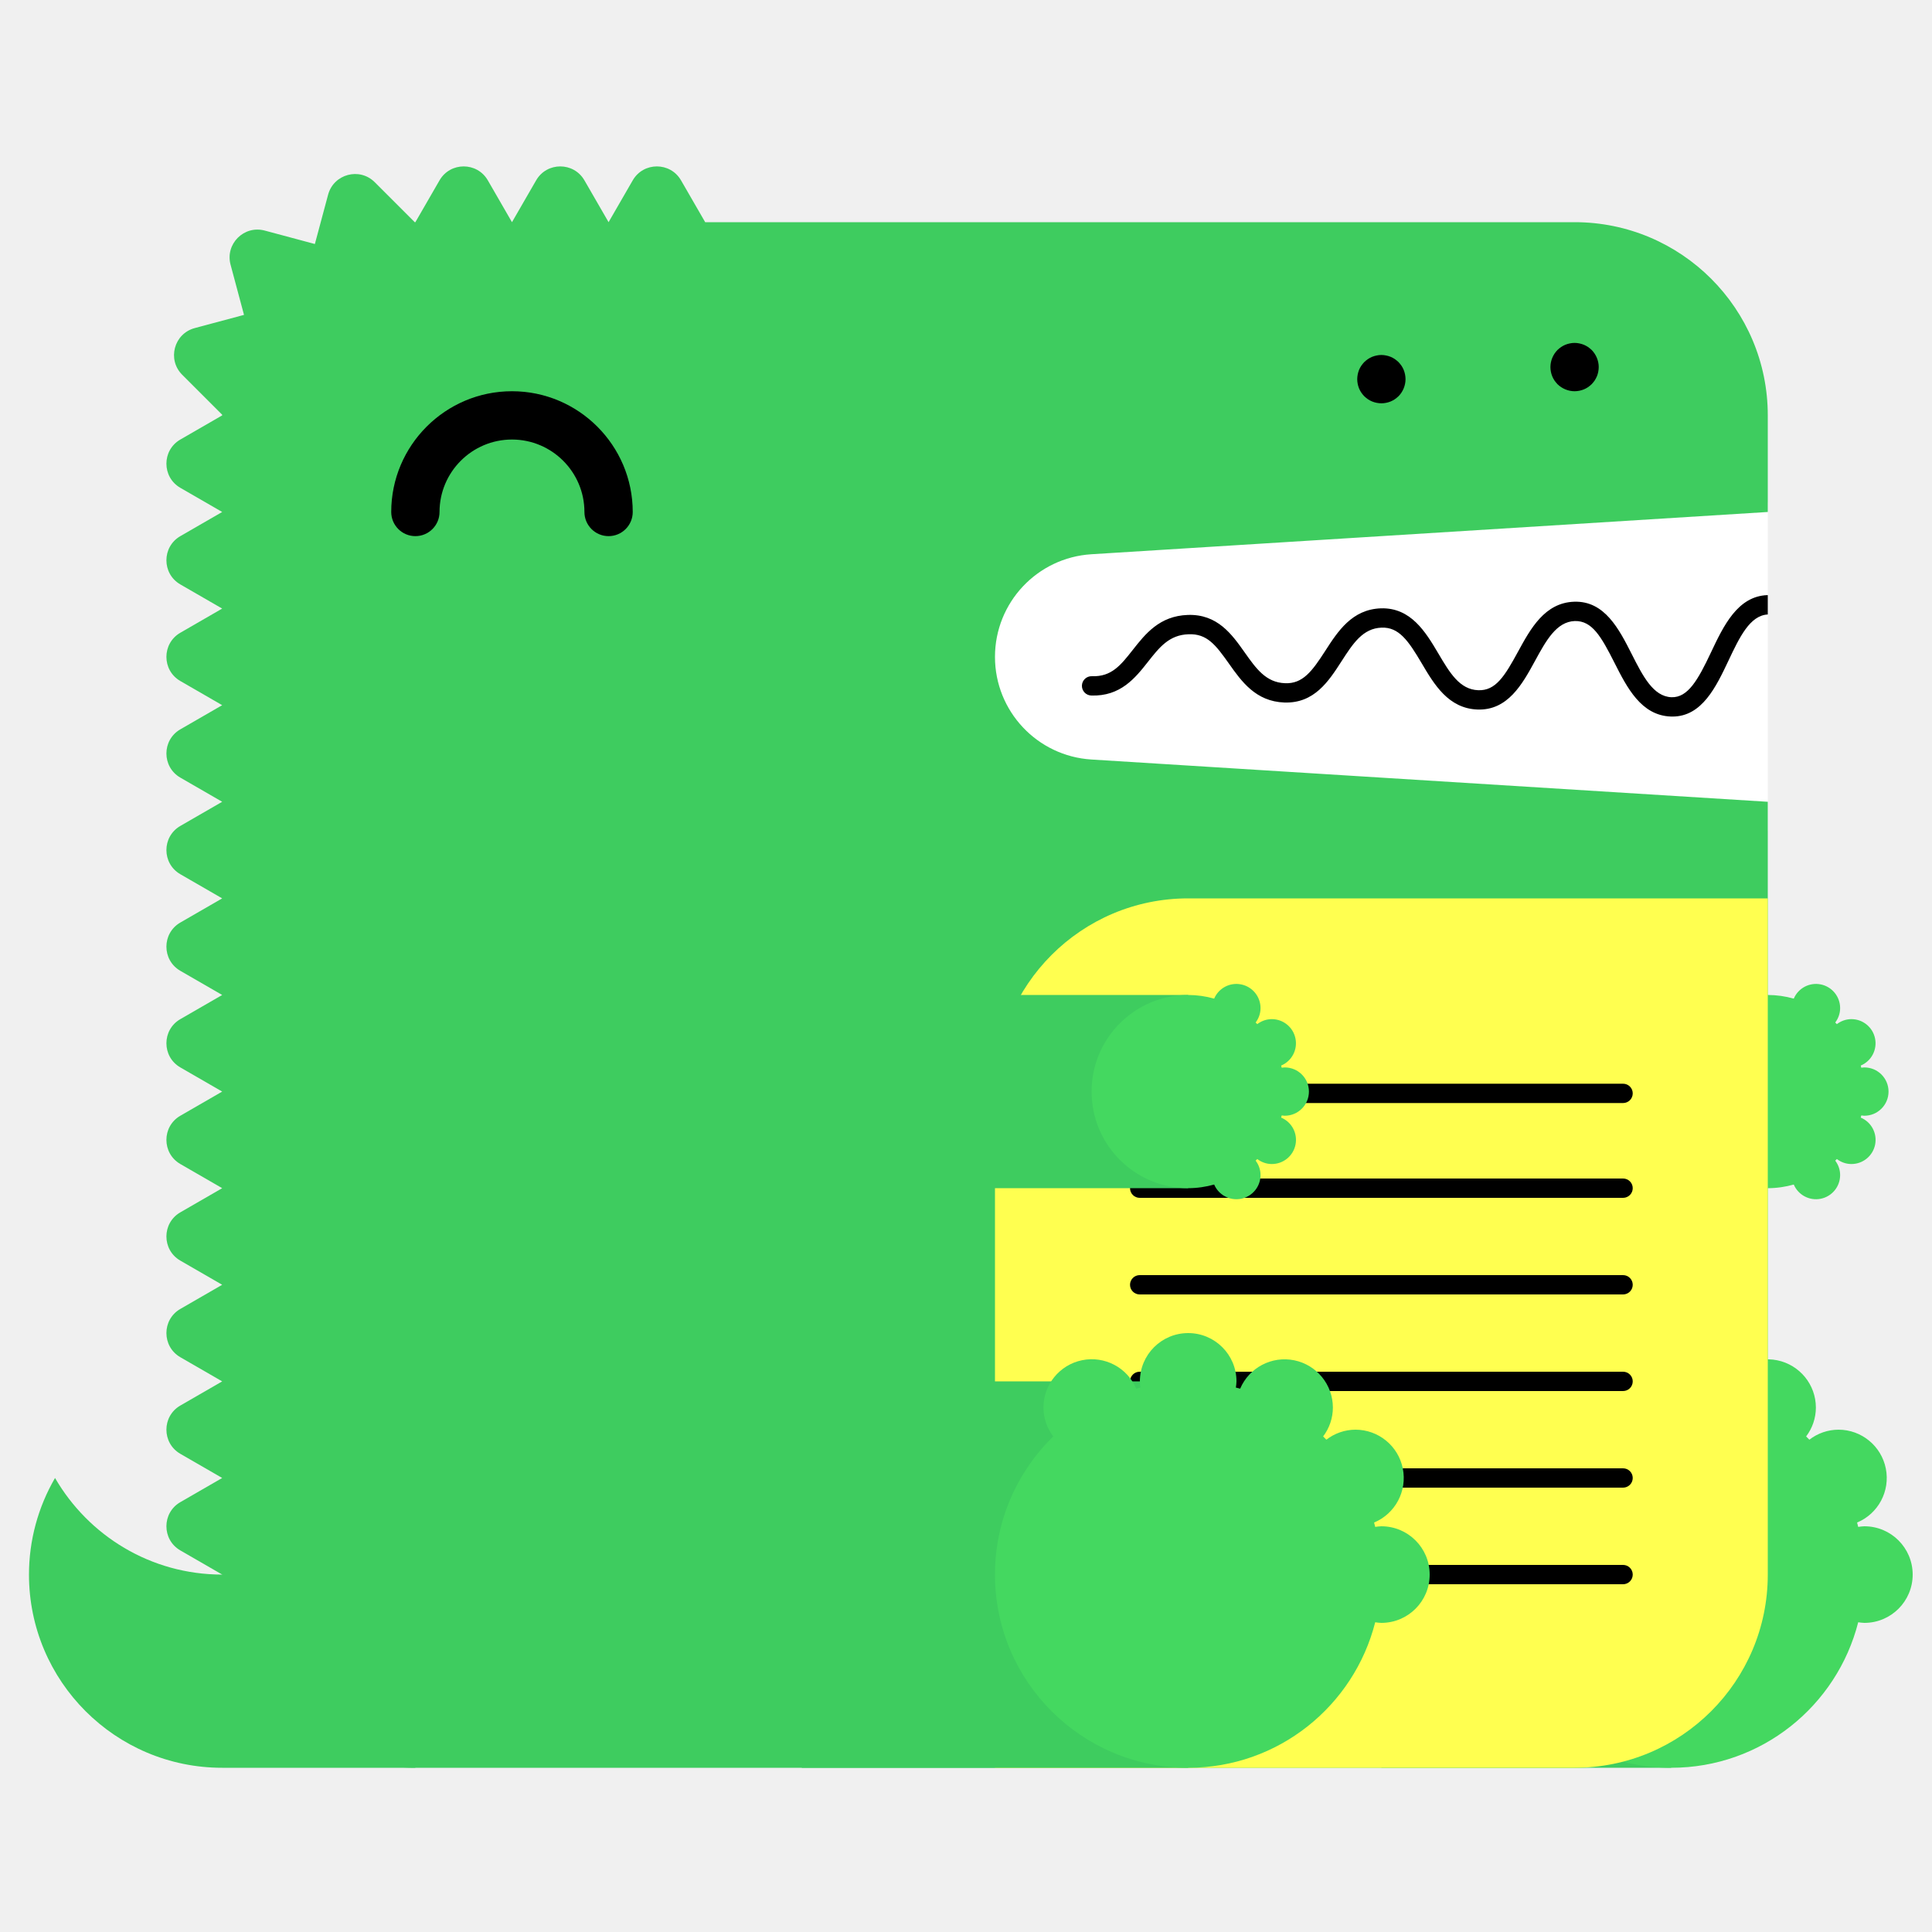
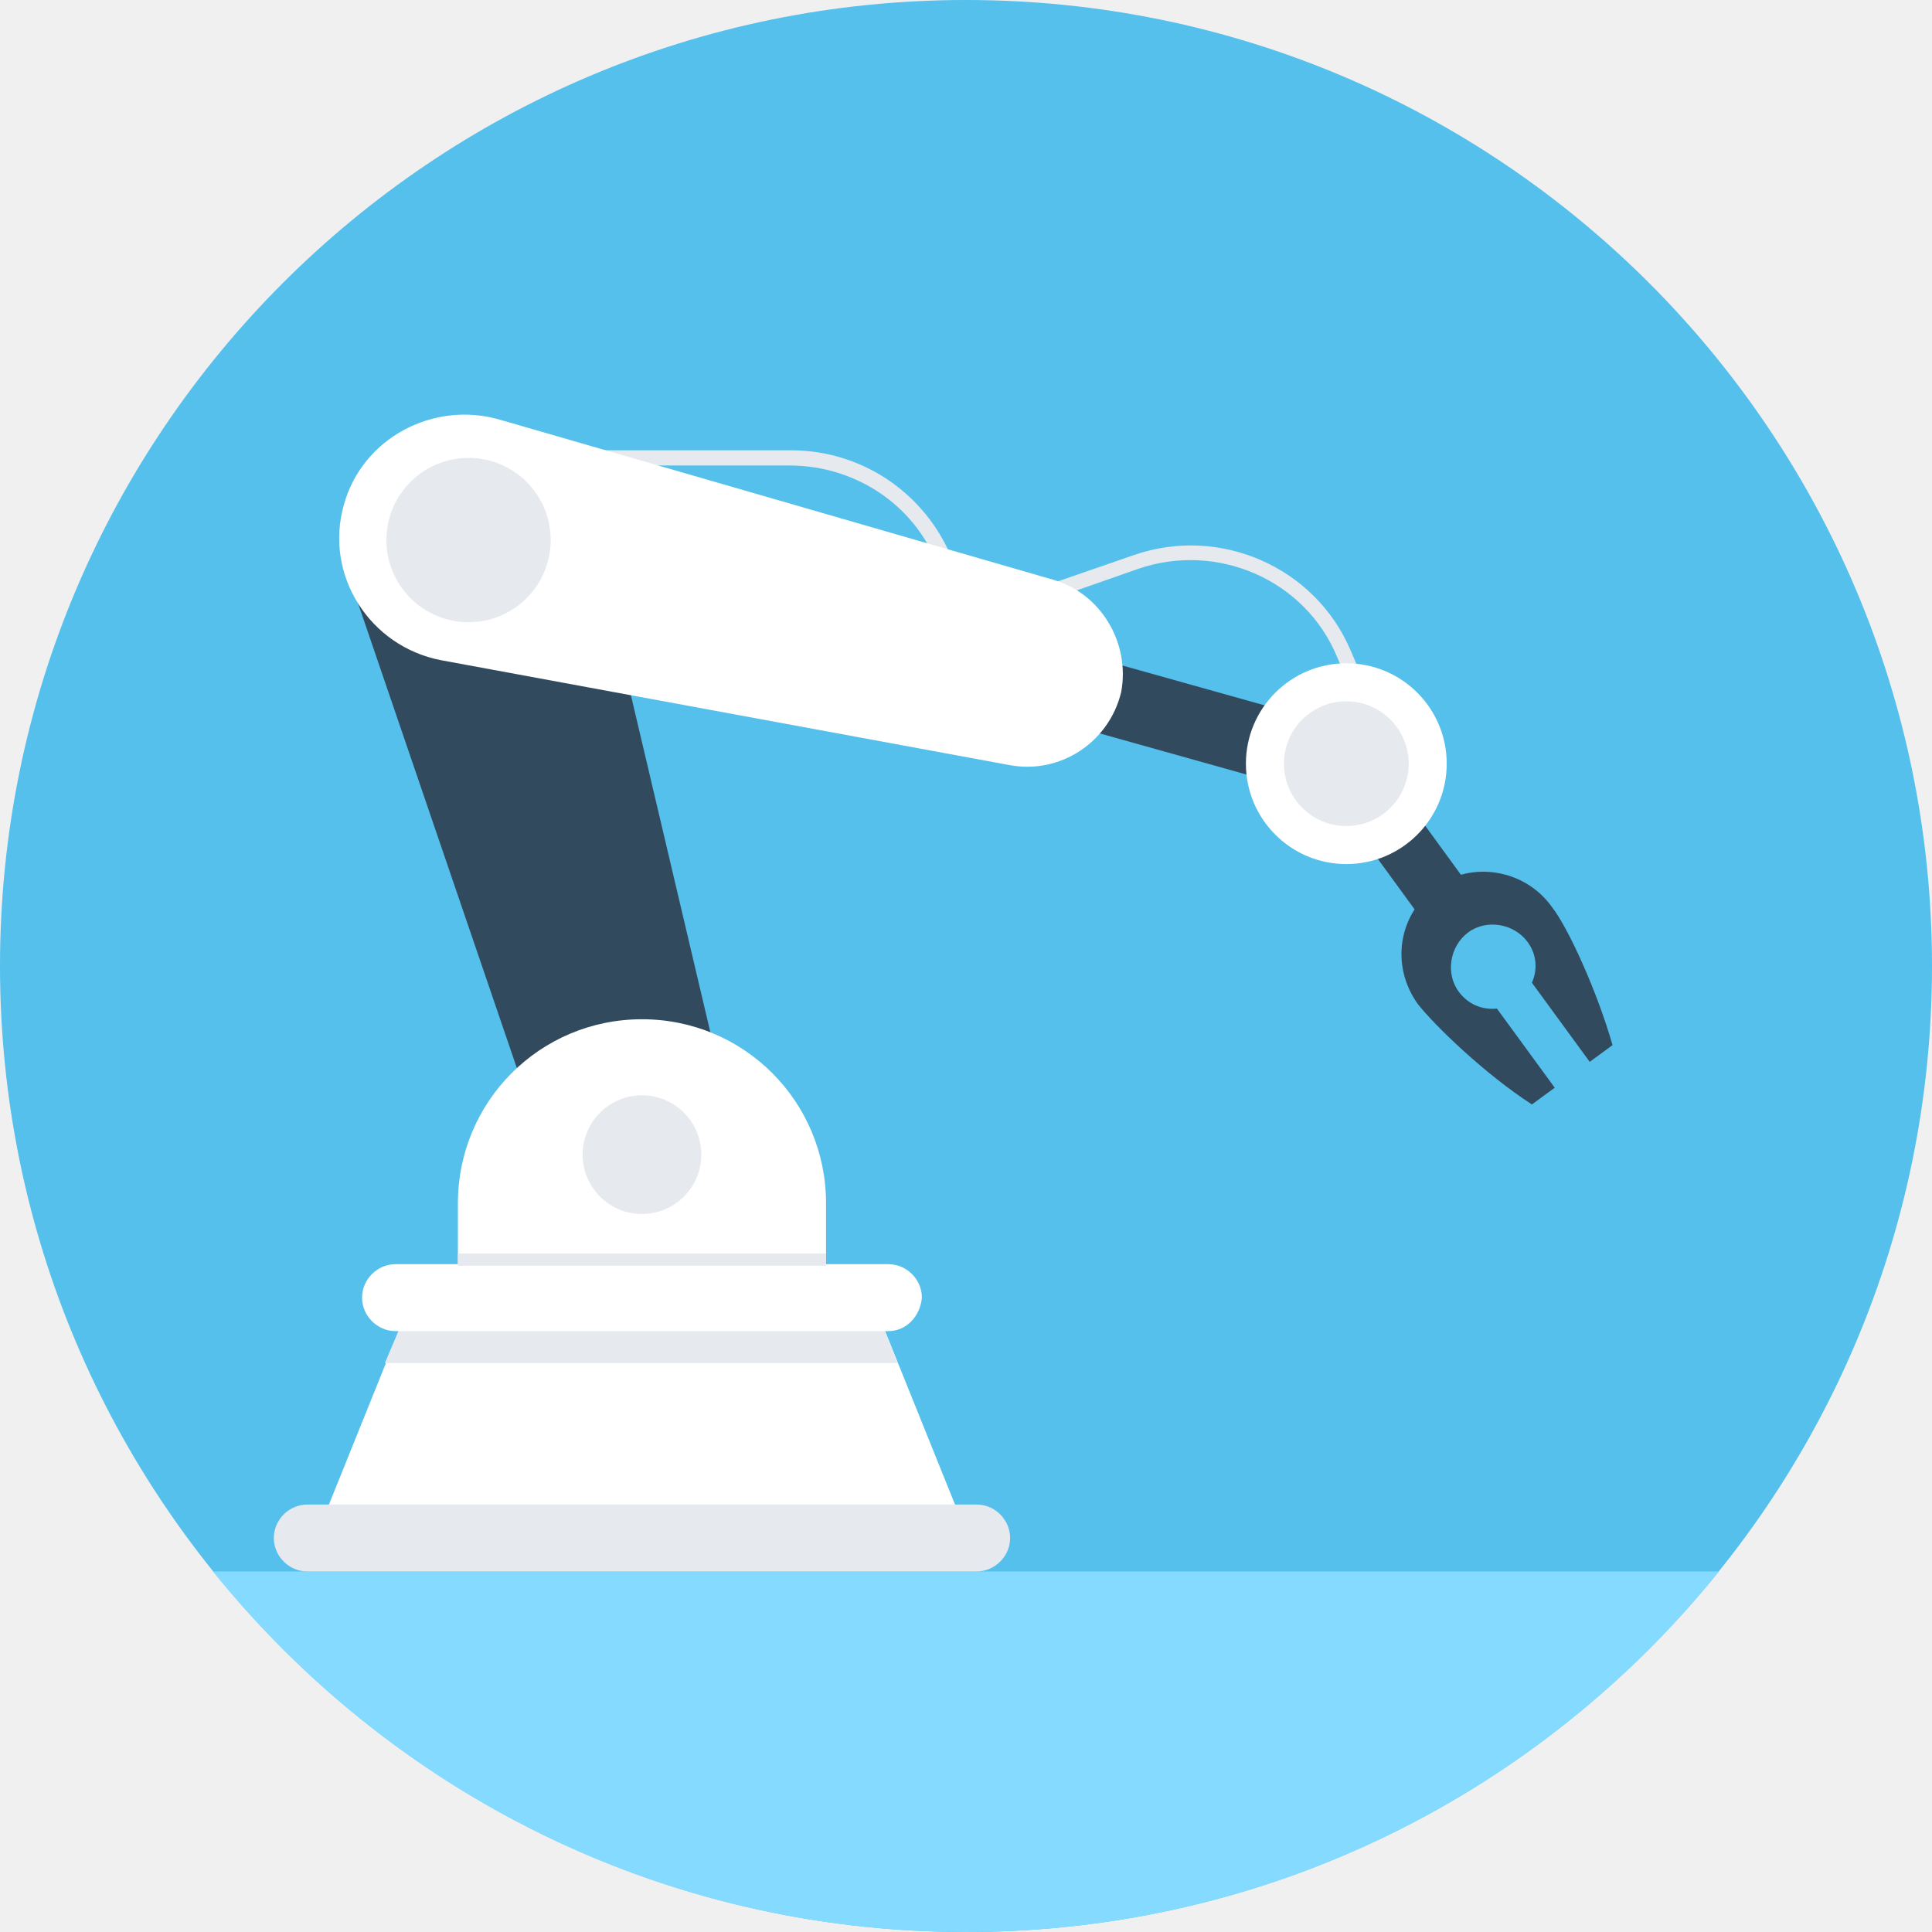
- <svg xmlns="http://www.w3.org/2000/svg" width="200" height="200" viewBox="0 0 200 200">
-   <g fill="none" fill-rule="evenodd">
-     <path fill="#FFF" d="M99 52h84v34H99z" />
-     <path d="M23 163c-7.398 0-13.843-4.027-17.303-10A19.886 19.886 0 0 0 3 163c0 11.046 8.954 20 20 20h20v-20H23z" fill="#3ECC5F" />
-     <path d="M112.98 57.376L183 53V43c0-11.046-8.954-20-20-20H73l-2.5-4.33c-1.112-1.925-3.889-1.925-5 0L63 23l-2.5-4.33c-1.111-1.925-3.889-1.925-5 0L53 23l-2.5-4.33c-1.111-1.925-3.889-1.925-5 0L43 23c-.022 0-.042.003-.065.003l-4.142-4.141c-1.57-1.571-4.252-.853-4.828 1.294l-1.369 5.104-5.192-1.392c-2.148-.575-4.111 1.389-3.535 3.536l1.39 5.193-5.102 1.367c-2.148.576-2.867 3.259-1.296 4.83l4.142 4.142c0 .021-.003.042-.003.064l-4.33 2.5c-1.925 1.111-1.925 3.889 0 5L23 53l-4.33 2.5c-1.925 1.111-1.925 3.889 0 5L23 63l-4.33 2.5c-1.925 1.111-1.925 3.889 0 5L23 73l-4.33 2.5c-1.925 1.111-1.925 3.889 0 5L23 83l-4.33 2.5c-1.925 1.111-1.925 3.889 0 5L23 93l-4.33 2.5c-1.925 1.111-1.925 3.889 0 5L23 103l-4.33 2.5c-1.925 1.111-1.925 3.889 0 5L23 113l-4.33 2.5c-1.925 1.111-1.925 3.889 0 5L23 123l-4.33 2.5c-1.925 1.111-1.925 3.889 0 5L23 133l-4.33 2.5c-1.925 1.111-1.925 3.889 0 5L23 143l-4.33 2.5c-1.925 1.111-1.925 3.889 0 5L23 153l-4.33 2.5c-1.925 1.111-1.925 3.889 0 5L23 163c0 11.046 8.954 20 20 20h120c11.046 0 20-8.954 20-20V83l-70.02-4.376A10.645 10.645 0 0 1 103 68c0-5.621 4.37-10.273 9.98-10.624" fill="#3ECC5F" />
-     <path fill="#3ECC5F" d="M143 183h30v-40h-30z" />
-     <path d="M193 158c-.219 0-.428.037-.639.064-.038-.15-.074-.301-.116-.451A5 5 0 0 0 190.32 148a4.96 4.96 0 0 0-3.016 1.036 26.531 26.531 0 0 0-.335-.336 4.955 4.955 0 0 0 1.011-2.987 5 5 0 0 0-9.599-1.959c-.148-.042-.297-.077-.445-.115.027-.211.064-.42.064-.639a5 5 0 0 0-5-5 5 5 0 0 0-5 5c0 .219.037.428.064.639-.148.038-.297.073-.445.115a4.998 4.998 0 0 0-9.599 1.959c0 1.125.384 2.151 1.011 2.987-3.717 3.632-6.031 8.693-6.031 14.3 0 11.046 8.954 20 20 20 9.339 0 17.16-6.41 19.361-15.064.211.027.42.064.639.064a5 5 0 0 0 5-5 5 5 0 0 0-5-5" fill="#44D860" />
-     <path fill="#3ECC5F" d="M153 123h30v-20h-30z" />
-     <path d="M193 115.5a2.5 2.5 0 1 0 0-5c-.109 0-.214.019-.319.032-.02-.075-.037-.15-.058-.225a2.501 2.501 0 0 0-.963-4.807c-.569 0-1.088.197-1.508.518a6.653 6.653 0 0 0-.168-.168c.314-.417.506-.931.506-1.494a2.5 2.5 0 0 0-4.8-.979A9.987 9.987 0 0 0 183 103c-5.522 0-10 4.478-10 10s4.478 10 10 10c.934 0 1.833-.138 2.69-.377a2.5 2.5 0 0 0 4.8-.979c0-.563-.192-1.077-.506-1.494.057-.055.113-.111.168-.168.42.321.939.518 1.508.518a2.5 2.5 0 0 0 .963-4.807c.021-.074.038-.15.058-.225.105.013.21.032.319.032" fill="#44D860" />
-     <path d="M63 55.5a2.5 2.5 0 0 1-2.5-2.5c0-4.136-3.364-7.5-7.5-7.5s-7.5 3.364-7.5 7.5a2.5 2.5 0 1 1-5 0c0-6.893 5.607-12.5 12.5-12.5S65.5 46.107 65.5 53a2.5 2.5 0 0 1-2.5 2.5" fill="#000" />
-     <path d="M103 183h60c11.046 0 20-8.954 20-20V93h-60c-11.046 0-20 8.954-20 20v70z" fill="#FFFF50" />
-     <path d="M168.02 124h-50.04a1 1 0 1 1 0-2h50.04a1 1 0 1 1 0 2m0 20h-50.04a1 1 0 1 1 0-2h50.04a1 1 0 1 1 0 2m0 20h-50.04a1 1 0 1 1 0-2h50.04a1 1 0 1 1 0 2m0-49.814h-50.04a1 1 0 1 1 0-2h50.04a1 1 0 1 1 0 2m0 19.814h-50.04a1 1 0 1 1 0-2h50.04a1 1 0 1 1 0 2m0 20h-50.04a1 1 0 1 1 0-2h50.04a1 1 0 1 1 0 2M183 61.611c-.012 0-.022-.006-.034-.005-3.09.105-4.552 3.196-5.842 5.923-1.346 2.85-2.387 4.703-4.093 4.647-1.889-.068-2.969-2.202-4.113-4.46-1.314-2.594-2.814-5.536-5.963-5.426-3.046.104-4.513 2.794-5.807 5.167-1.377 2.528-2.314 4.065-4.121 3.994-1.927-.07-2.951-1.805-4.136-3.813-1.321-2.236-2.848-4.75-5.936-4.664-2.994.103-4.465 2.385-5.763 4.4-1.373 2.13-2.335 3.428-4.165 3.351-1.973-.07-2.992-1.51-4.171-3.177-1.324-1.873-2.816-3.993-5.895-3.89-2.928.1-4.399 1.97-5.696 3.618-1.232 1.564-2.194 2.802-4.229 2.724a1 1 0 0 0-.072 2c3.017.101 4.545-1.8 5.872-3.487 1.177-1.496 2.193-2.787 4.193-2.855 1.926-.082 2.829 1.115 4.195 3.045 1.297 1.834 2.769 3.914 5.731 4.021 3.103.104 4.596-2.215 5.918-4.267 1.182-1.834 2.202-3.417 4.15-3.484 1.793-.067 2.769 1.35 4.145 3.681 1.297 2.197 2.766 4.686 5.787 4.796 3.125.108 4.634-2.62 5.949-5.035 1.139-2.088 2.214-4.06 4.119-4.126 1.793-.042 2.728 1.595 4.111 4.33 1.292 2.553 2.757 5.445 5.825 5.556l.169.003c3.064 0 4.518-3.075 5.805-5.794 1.139-2.41 2.217-4.68 4.067-4.773v-2z" fill="#000" />
-     <path fill="#3ECC5F" d="M83 183h40v-40H83z" />
-     <path d="M143 158c-.219 0-.428.037-.639.064-.038-.15-.074-.301-.116-.451A5 5 0 0 0 140.32 148a4.96 4.96 0 0 0-3.016 1.036 26.531 26.531 0 0 0-.335-.336 4.955 4.955 0 0 0 1.011-2.987 5 5 0 0 0-9.599-1.959c-.148-.042-.297-.077-.445-.115.027-.211.064-.42.064-.639a5 5 0 0 0-5-5 5 5 0 0 0-5 5c0 .219.037.428.064.639-.148.038-.297.073-.445.115a4.998 4.998 0 0 0-9.599 1.959c0 1.125.384 2.151 1.011 2.987-3.717 3.632-6.031 8.693-6.031 14.3 0 11.046 8.954 20 20 20 9.339 0 17.16-6.41 19.361-15.064.211.027.42.064.639.064a5 5 0 0 0 5-5 5 5 0 0 0-5-5" fill="#44D860" />
-     <path fill="#3ECC5F" d="M83 123h40v-20H83z" />
-     <path d="M133 115.5a2.5 2.5 0 1 0 0-5c-.109 0-.214.019-.319.032-.02-.075-.037-.15-.058-.225a2.501 2.501 0 0 0-.963-4.807c-.569 0-1.088.197-1.508.518a6.653 6.653 0 0 0-.168-.168c.314-.417.506-.931.506-1.494a2.5 2.5 0 0 0-4.8-.979A9.987 9.987 0 0 0 123 103c-5.522 0-10 4.478-10 10s4.478 10 10 10c.934 0 1.833-.138 2.69-.377a2.5 2.5 0 0 0 4.8-.979c0-.563-.192-1.077-.506-1.494.057-.055.113-.111.168-.168.42.321.939.518 1.508.518a2.5 2.5 0 0 0 .963-4.807c.021-.074.038-.15.058-.225.105.013.21.032.319.032" fill="#44D860" />
-     <path d="M143 41.75c-.16 0-.33-.02-.49-.05a2.52 2.52 0 0 1-.47-.14c-.15-.06-.29-.14-.431-.23-.13-.09-.259-.2-.38-.31-.109-.12-.219-.24-.309-.38s-.17-.28-.231-.43a2.619 2.619 0 0 1-.189-.96c0-.16.02-.33.05-.49.03-.16.08-.31.139-.47.061-.15.141-.29.231-.43.09-.13.2-.26.309-.38.121-.11.25-.22.38-.31.141-.09.281-.17.431-.23.149-.06.31-.11.47-.14.32-.07.65-.07.98 0 .159.03.32.08.47.14.149.06.29.14.43.23.13.09.259.2.38.31.11.12.22.25.31.38.09.14.17.28.23.43.06.16.11.31.14.47.029.16.05.33.05.49 0 .66-.271 1.31-.73 1.77-.121.11-.25.22-.38.31-.14.09-.281.17-.43.23a2.565 2.565 0 0 1-.96.19m20-1.25c-.66 0-1.3-.27-1.771-.73a3.802 3.802 0 0 1-.309-.38c-.09-.14-.17-.28-.231-.43a2.619 2.619 0 0 1-.189-.96c0-.66.27-1.3.729-1.77.121-.11.25-.22.38-.31.141-.09.281-.17.431-.23.149-.06.31-.11.47-.14.32-.07.66-.07.98 0 .159.03.32.08.47.14.149.06.29.14.43.23.13.09.259.2.38.31.459.47.73 1.11.73 1.77 0 .16-.021.33-.05.49-.03.16-.08.32-.14.47-.07.15-.14.29-.23.43-.09.13-.2.26-.31.38-.121.11-.25.22-.38.31-.14.09-.281.17-.43.23a2.565 2.565 0 0 1-.96.19" fill="#000" />
+ <svg xmlns="http://www.w3.org/2000/svg" version="1.1" id="Layer_1" viewBox="0 0 508 508" xml:space="preserve">
+   <circle style="fill:#54C0EB;" cx="254" cy="254" r="254" />
+   <path style="fill:#84DBFF;" d="M56,413.2c46.8,58,118,94.8,198,94.8s151.2-36.8,198-94.8H56z" />
+   <path style="fill:#E6E9EE;" d="M356.8,184.8l-5.2-12c-8.4-20.4-31.6-30.4-52.4-23.2L252.4,166l-5.2-15.6c-5.6-16.8-21.6-28-39.6-28  h-58v-4H208c19.6,0,36.8,12.4,43.2,30.8l4,11.6L298,146c22.8-8,48,3.2,57.2,25.2l5.2,12L356.8,184.8z" />
+   <g>
+     <path style="fill:#324A5E;" d="M156,140.8H89.6c0,3.2,0.8,6.4,1.6,9.2l49.2,144c4.4,12.8,18,20,30.8,16c12.8-3.6,20.8-16.8,17.6-30   L156,140.8z" />
+     <rect x="273.57" y="179.569" transform="matrix(-0.9629 -0.2699 0.2699 -0.9629 557.8282 454.6386)" style="fill:#324A5E;" width="73.201" height="18.8" />
+     <path style="fill:#324A5E;" d="M408,238.4c4.4,5.6,12,22.4,16,36.4l-6,4.4l-15.2-20.8c1.6-3.6,1.2-7.6-1.2-10.8   c-3.6-4.8-10.8-6-15.6-2.4c-4.8,3.6-6,10.8-2.4,15.6c2.4,3.2,6,4.8,10,4.4l15.2,20.8l-6,4.4c-12.4-8-25.6-20.8-30-26.4   c-7.2-10-5.2-23.6,4.8-30.8C386.8,226.4,400.8,228.4,408,238.4z" />
+     <rect x="366.03" y="213.52" transform="matrix(-0.8081 0.589 -0.589 -0.8081 810.1696 193.1172)" style="fill:#324A5E;" width="15.2" height="29.999" />
+   </g>
+   <path style="fill:#FFFFFF;" d="M276.8,152.4l-145.2-42c-17.6-5.2-36.4,4.8-41.2,22.4c-5.2,18.4,6.8,37.2,25.6,40.8l149.6,27.6  c13.2,2.4,26-6,29.2-19.2C297.2,169.2,289.6,156,276.8,152.4z" />
+   <circle style="fill:#E6E9EE;" cx="123.2" cy="142" r="21.6" />
+   <circle style="fill:#FFFFFF;" cx="354" cy="200.8" r="26.4" />
+   <circle style="fill:#E6E9EE;" cx="354" cy="200.8" r="16.4" />
+   <polygon style="fill:#FFFFFF;" points="252.4,398.8 85.2,398.8 106.8,345.2 230.8,345.2 " />
+   <g>
+     <polygon style="fill:#E6E9EE;" points="236,358.4 230.8,345.2 106.8,345.2 101.2,358.4  " />
+     <path style="fill:#E6E9EE;" d="M256.8,413.2h-176c-4.8,0-8.8-4-8.8-8.8l0,0c0-4.8,4-8.8,8.8-8.8h176c4.8,0,8.8,4,8.8,8.8l0,0   C265.6,409.2,261.6,413.2,256.8,413.2z" />
+   </g>
+   <g>
+     <path style="fill:#FFFFFF;" d="M233.6,350H104c-4.8,0-8.8-4-8.8-8.8l0,0c0-4.8,4-8.8,8.8-8.8h129.6c4.8,0,8.8,4,8.8,8.8l0,0   C242,346,238.4,350,233.6,350z" />
+     <path style="fill:#FFFFFF;" d="M217.2,332.8h-96.8v-16.4c0-26.8,21.6-48.4,48.4-48.4l0,0c26.8,0,48.4,21.6,48.4,48.4L217.2,332.8   L217.2,332.8z" />
+   </g>
+   <g>
+     <rect x="120.4" y="329.6" style="fill:#E6E9EE;" width="96.8" height="3.2" />
+     <circle style="fill:#E6E9EE;" cx="168.8" cy="303.6" r="15.6" />
  </g>
</svg>
